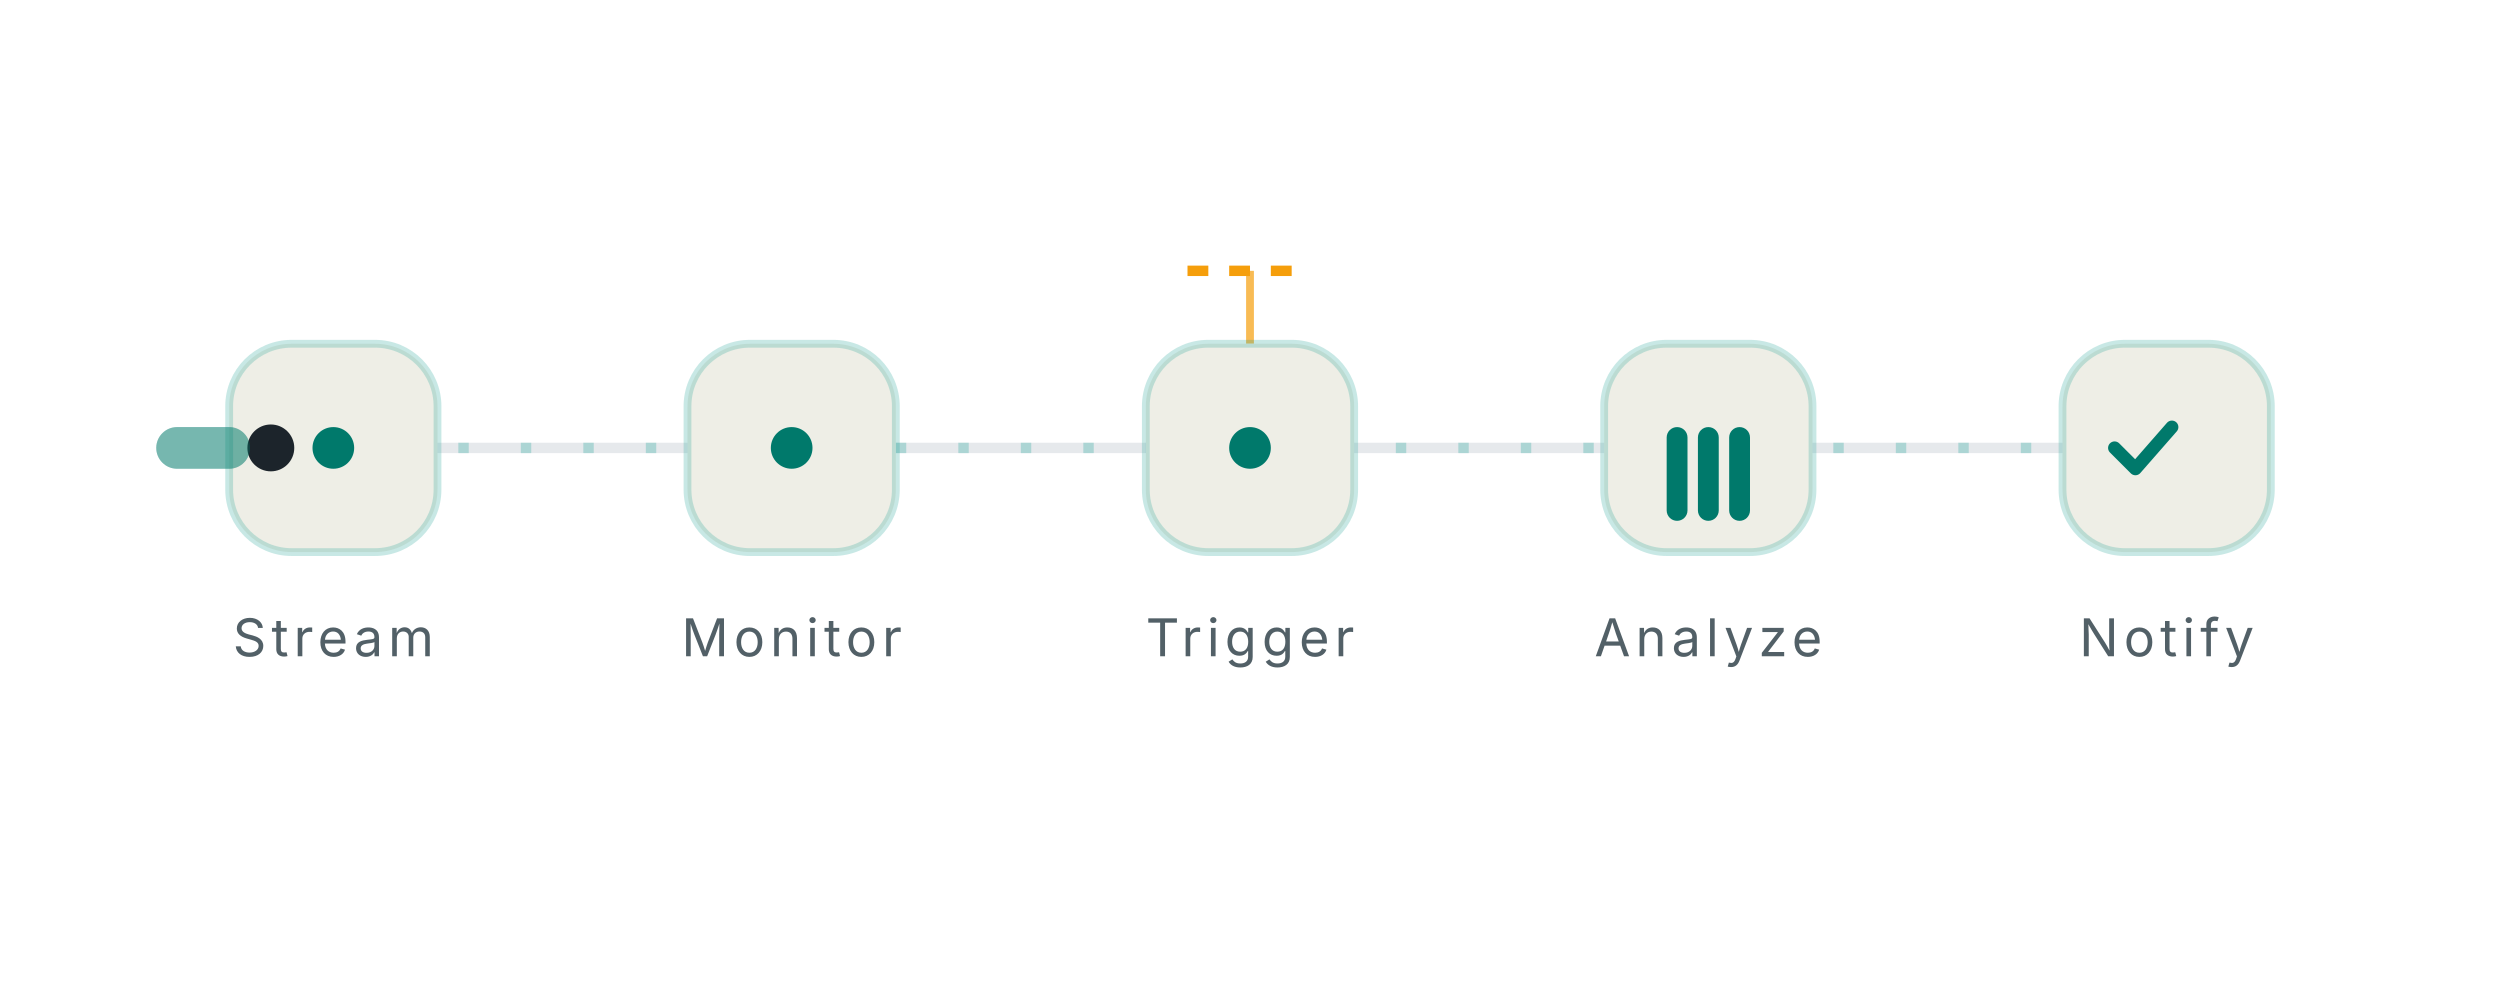
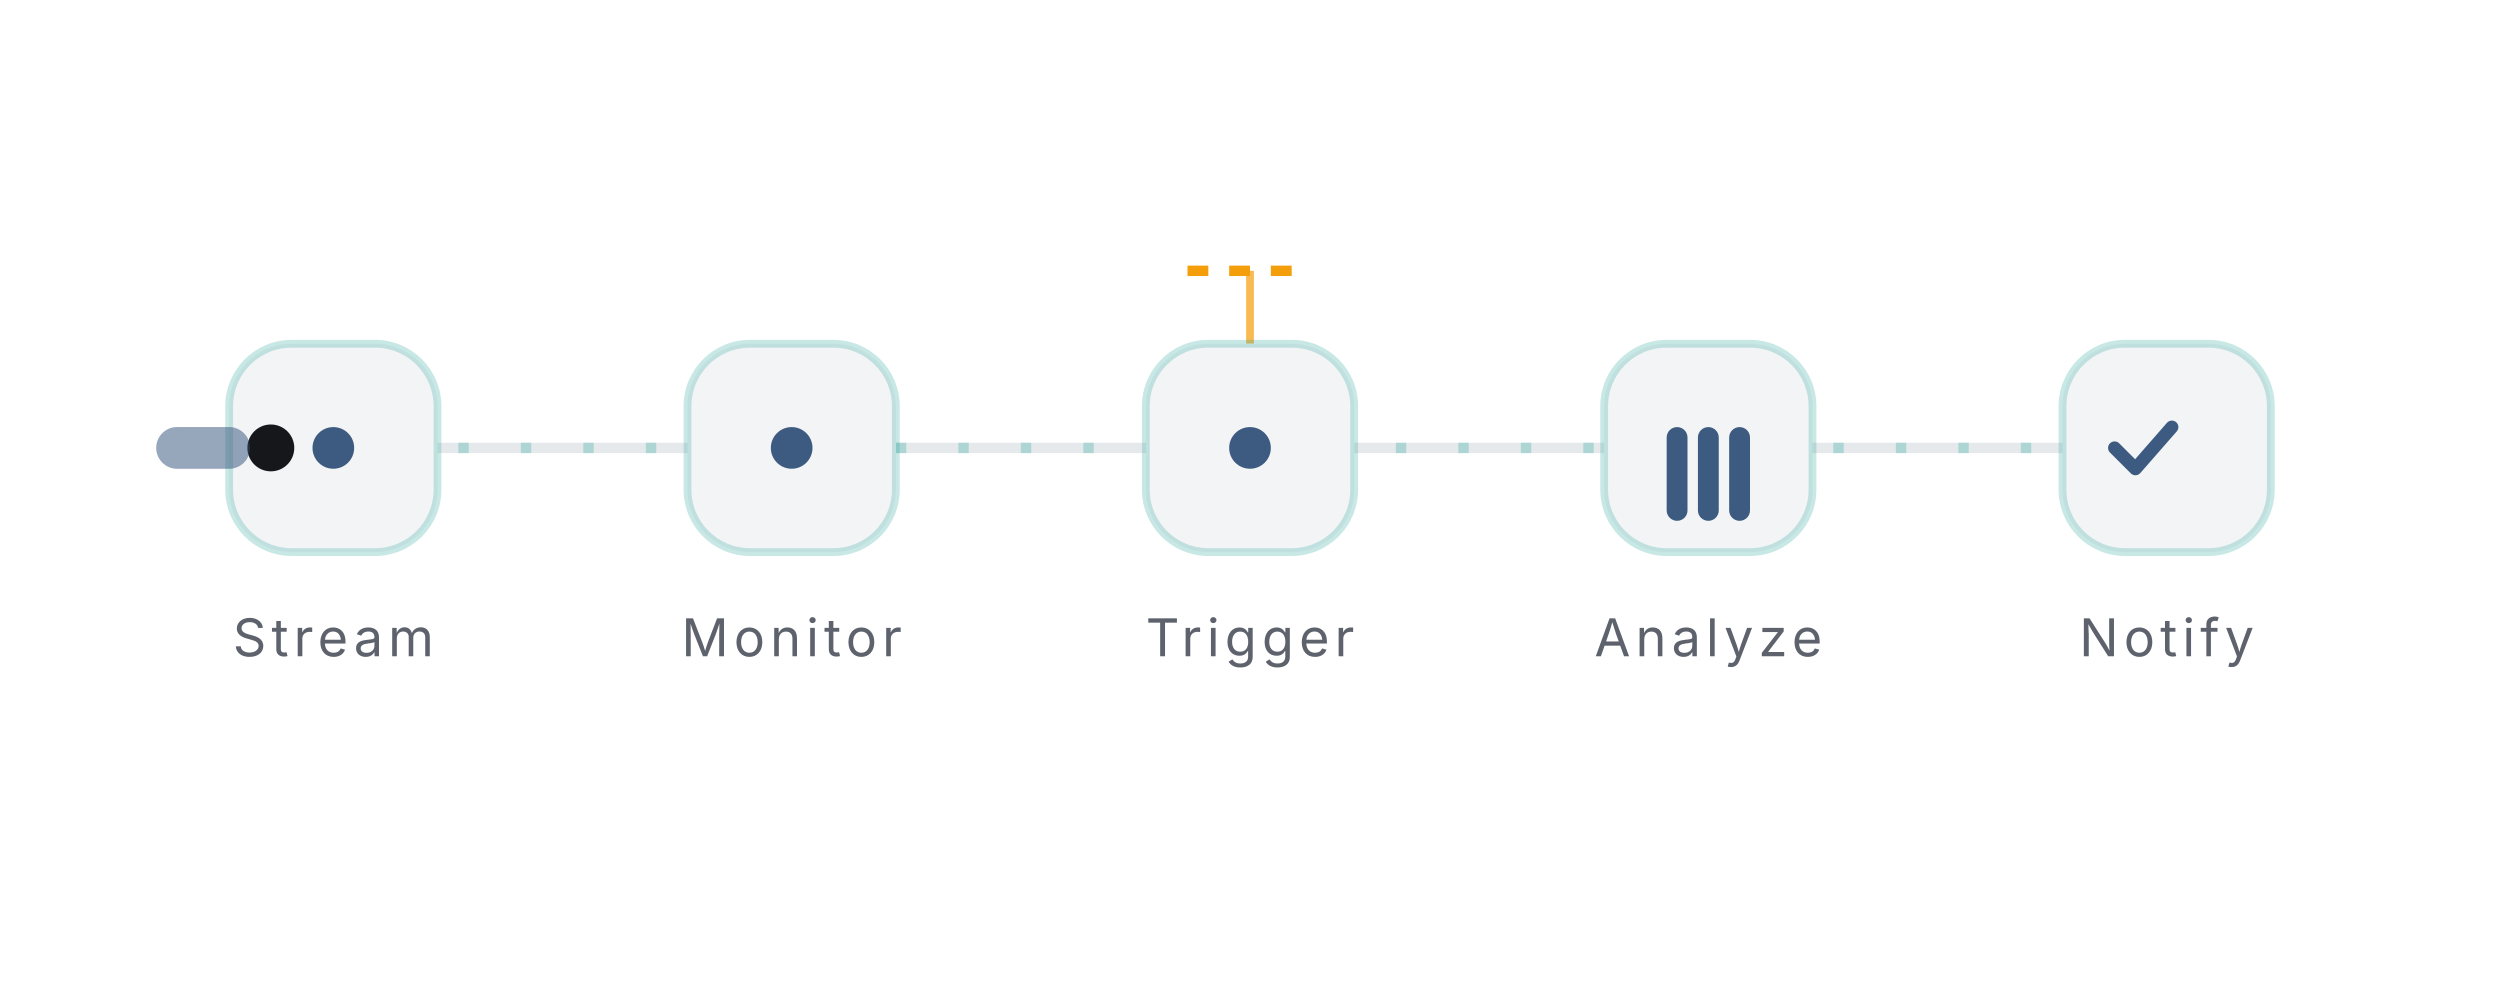
<svg xmlns="http://www.w3.org/2000/svg" viewBox="0 0 480 190" fill="none" role="img" aria-labelledby="streamTitle streamDesc">
  <style>
-     .spNode { fill: #eeeee6; stroke: rgba(38,166,154,0.25); stroke-width: 1.5; }
+     .spNode { fill: #f3f4f6; stroke: rgba(38,166,154,0.25); stroke-width: 1.5; }
    .spRail { stroke: rgba(143,155,168,0.22); stroke-width: 2; }
    .spRailLive { stroke: rgba(38,166,154,0.30); stroke-width: 2; stroke-dasharray: 2 10; animation: spRailMarch 1.1s linear infinite; }
-     .spLbl { fill: #526067; font: 10px Inter, Arial, sans-serif; letter-spacing: 0.1em; text-transform: uppercase; text-anchor: middle; }
+     .spLbl { fill: #5d626c; font: 10px Inter, Arial, sans-serif; letter-spacing: 0.1em; text-transform: uppercase; text-anchor: middle; }
    .spThr { stroke: #f59e0b; stroke-width: 2; }

    .spPkt { will-change: transform; animation: spFlow 3s linear infinite; }
    .spP1 { animation-delay: 0s; } .spP2 { animation-delay: -1s; } .spP3 { animation-delay: -2s; }
    .spTrigDot { animation: spTrigFlash 3s ease-in-out infinite; }
    .spTrigRing { animation: spTrigRing 3s ease-in-out infinite; }
    .spNotifyCheck { transform-box: fill-box; transform-origin: center; will-change: transform, opacity; animation: spNotifyPop 3s ease-in-out infinite; }
    .spEq { transform-box: fill-box; transform-origin: bottom; }
    .spE1 { animation: spEq1 1.4s ease-in-out infinite; }
    .spE2 { animation: spEq2 1.7s ease-in-out infinite; }
    .spE3 { animation: spEq3 1.2s ease-in-out infinite; }

    @keyframes spFlow { from { transform: translateX(0); } to { transform: translateX(352px); } }
    @keyframes spRailMarch { from { stroke-dashoffset: 0; } to { stroke-dashoffset: -12; } }
-     @keyframes spTrigFlash { 0%, 42% { fill: #00796b; } 50% { fill: #f59e0b; } 60%, 100% { fill: #00796b; } }
+     @keyframes spTrigFlash { 0%, 42% { fill: #3d5a80; } 50% { fill: #f59e0b; } 60%, 100% { fill: #3d5a80; } }
    @keyframes spTrigRing { 0%, 42% { stroke: rgba(38,166,154,0.25); } 50% { stroke: rgba(245,158,11,0.85); } 62%, 100% { stroke: rgba(38,166,154,0.25); } }
    @keyframes spNotifyPop { 0%, 82% { opacity: 0; transform: scale(0.6); } 92% { opacity: 1; transform: scale(1); } 100% { opacity: 0.95; transform: scale(1); } }
    @keyframes spEq1 { 0%, 100% { transform: scaleY(0.3); } 50% { transform: scaleY(1); } }
    @keyframes spEq2 { 0%, 100% { transform: scaleY(0.85); } 40% { transform: scaleY(0.35); } 72% { transform: scaleY(1); } }
    @keyframes spEq3 { 0%, 100% { transform: scaleY(0.5); } 30% { transform: scaleY(1); } 64% { transform: scaleY(0.4); } }

    @media (prefers-reduced-motion: reduce) {
      .spRailLive { animation: none !important; }
      .spPkt { animation: none !important; opacity: 0 !important; }
-       .spTrigDot { animation: none !important; fill: #00796b !important; }
+       .spTrigDot { animation: none !important; fill: #3d5a80 !important; }
      .spTrigRing { animation: none !important; stroke: rgba(38,166,154,0.25) !important; }
      .spNotifyCheck { animation: none !important; opacity: 0.95 !important; transform: none !important; }
      .spEq { animation: none !important; transform: scaleY(0.7) !important; }
    }
  </style>
  <line class="spRail" x1="64" y1="86" x2="416" y2="86" />
  <line class="spRailLive" x1="64" y1="86" x2="416" y2="86" />
  <line class="spThr" x1="228" y1="52" x2="252" y2="52" stroke-dasharray="4 4" />
  <line x1="240" y1="52" x2="240" y2="66" stroke="#f59e0b" stroke-width="1.5" opacity="0.7" />
  <g>
    <rect class="spNode" x="44" y="66" width="40" height="40" rx="12" />
-     <circle cx="64" cy="86" r="4" fill="#00796b" />
+     <circle cx="64" cy="86" r="4" fill="#3d5a80" />
    <text class="spLbl" x="64" y="126">Stream</text>
  </g>
  <g>
    <rect class="spNode" x="132" y="66" width="40" height="40" rx="12" />
-     <circle cx="152" cy="86" r="4" fill="#00796b" />
+     <circle cx="152" cy="86" r="4" fill="#3d5a80" />
    <text class="spLbl" x="152" y="126">Monitor</text>
  </g>
  <g>
    <rect class="spNode spTrigRing" x="220" y="66" width="40" height="40" rx="12" />
-     <circle class="spTrigDot" cx="240" cy="86" r="4" fill="#00796b" />
+     <circle class="spTrigDot" cx="240" cy="86" r="4" fill="#3d5a80" />
    <text class="spLbl" x="240" y="126">Trigger</text>
  </g>
  <g>
    <rect class="spNode" x="308" y="66" width="40" height="40" rx="12" />
    <g class="spEq spE1">
-       <rect x="320" y="82" width="4" height="18" rx="2" fill="#00796b" />
+       <rect x="320" y="82" width="4" height="18" rx="2" fill="#3d5a80" />
    </g>
    <g class="spEq spE2">
-       <rect x="326" y="82" width="4" height="18" rx="2" fill="#00796b" />
+       <rect x="326" y="82" width="4" height="18" rx="2" fill="#3d5a80" />
    </g>
    <g class="spEq spE3">
-       <rect x="332" y="82" width="4" height="18" rx="2" fill="#00796b" />
+       <rect x="332" y="82" width="4" height="18" rx="2" fill="#3d5a80" />
    </g>
    <text class="spLbl" x="328" y="126">Analyze</text>
  </g>
  <g>
    <rect class="spNode" x="396" y="66" width="40" height="40" rx="12" />
-     <path class="spNotifyCheck" d="M406 86 l4 4 l7 -8" stroke="#00796b" stroke-width="2.5" fill="none" stroke-linecap="round" stroke-linejoin="round" />
+     <path class="spNotifyCheck" d="M406 86 l4 4 l7 -8" stroke="#3d5a80" stroke-width="2.5" fill="none" stroke-linecap="round" stroke-linejoin="round" />
    <text class="spLbl" x="416" y="126">Notify</text>
  </g>
  <g class="spPkt spP1">
-     <rect x="30" y="82" width="18" height="8" rx="4" fill="#00796b" opacity="0.28" />
-     <circle cx="52" cy="86" r="4.5" fill="#1c242b" />
+     <rect x="30" y="82" width="18" height="8" rx="4" fill="#3d5a80" opacity="0.28" />
+     <circle cx="52" cy="86" r="4.5" fill="#16171b" />
  </g>
  <g class="spPkt spP2">
-     <rect x="30" y="82" width="18" height="8" rx="4" fill="#00796b" opacity="0.22" />
-     <circle cx="52" cy="86" r="4" fill="#1c242b" opacity="0.85" />
+     <rect x="30" y="82" width="18" height="8" rx="4" fill="#3d5a80" opacity="0.22" />
+     <circle cx="52" cy="86" r="4" fill="#16171b" opacity="0.85" />
  </g>
  <g class="spPkt spP3">
-     <rect x="30" y="82" width="18" height="8" rx="4" fill="#00796b" opacity="0.18" />
-     <circle cx="52" cy="86" r="4" fill="#1c242b" opacity="0.7" />
+     <rect x="30" y="82" width="18" height="8" rx="4" fill="#3d5a80" opacity="0.18" />
+     <circle cx="52" cy="86" r="4" fill="#16171b" opacity="0.7" />
  </g>
</svg>
